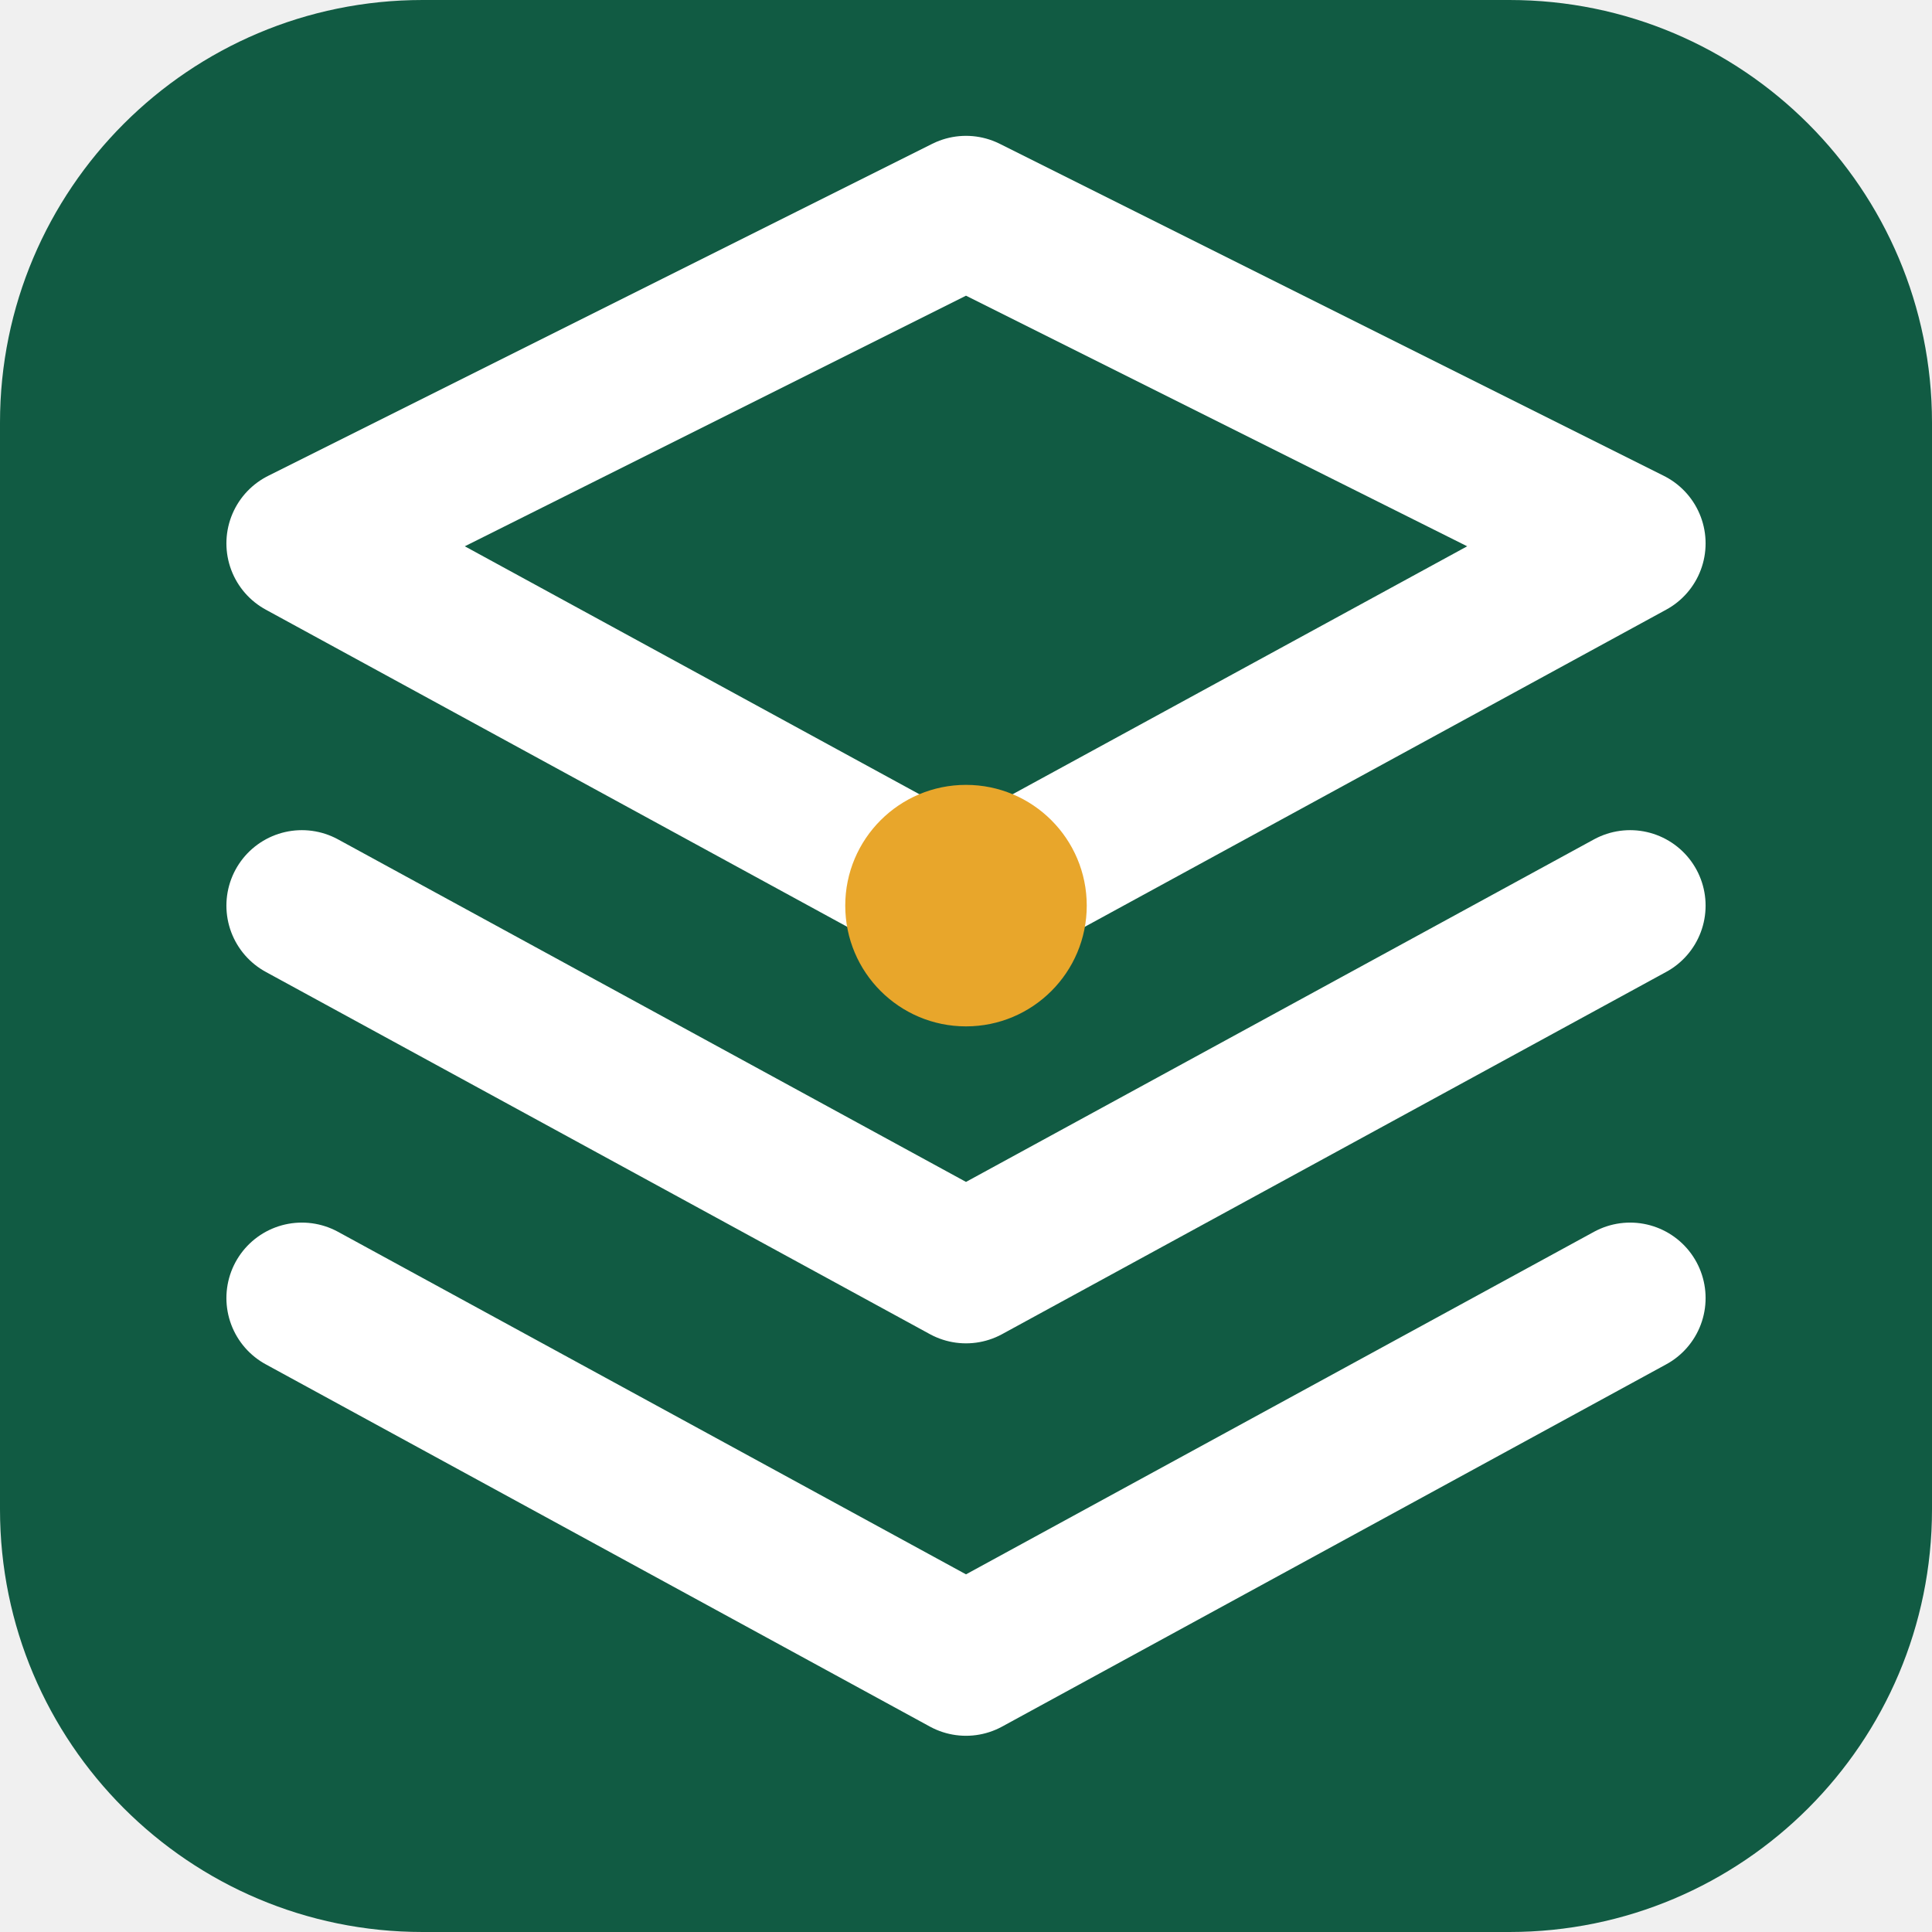
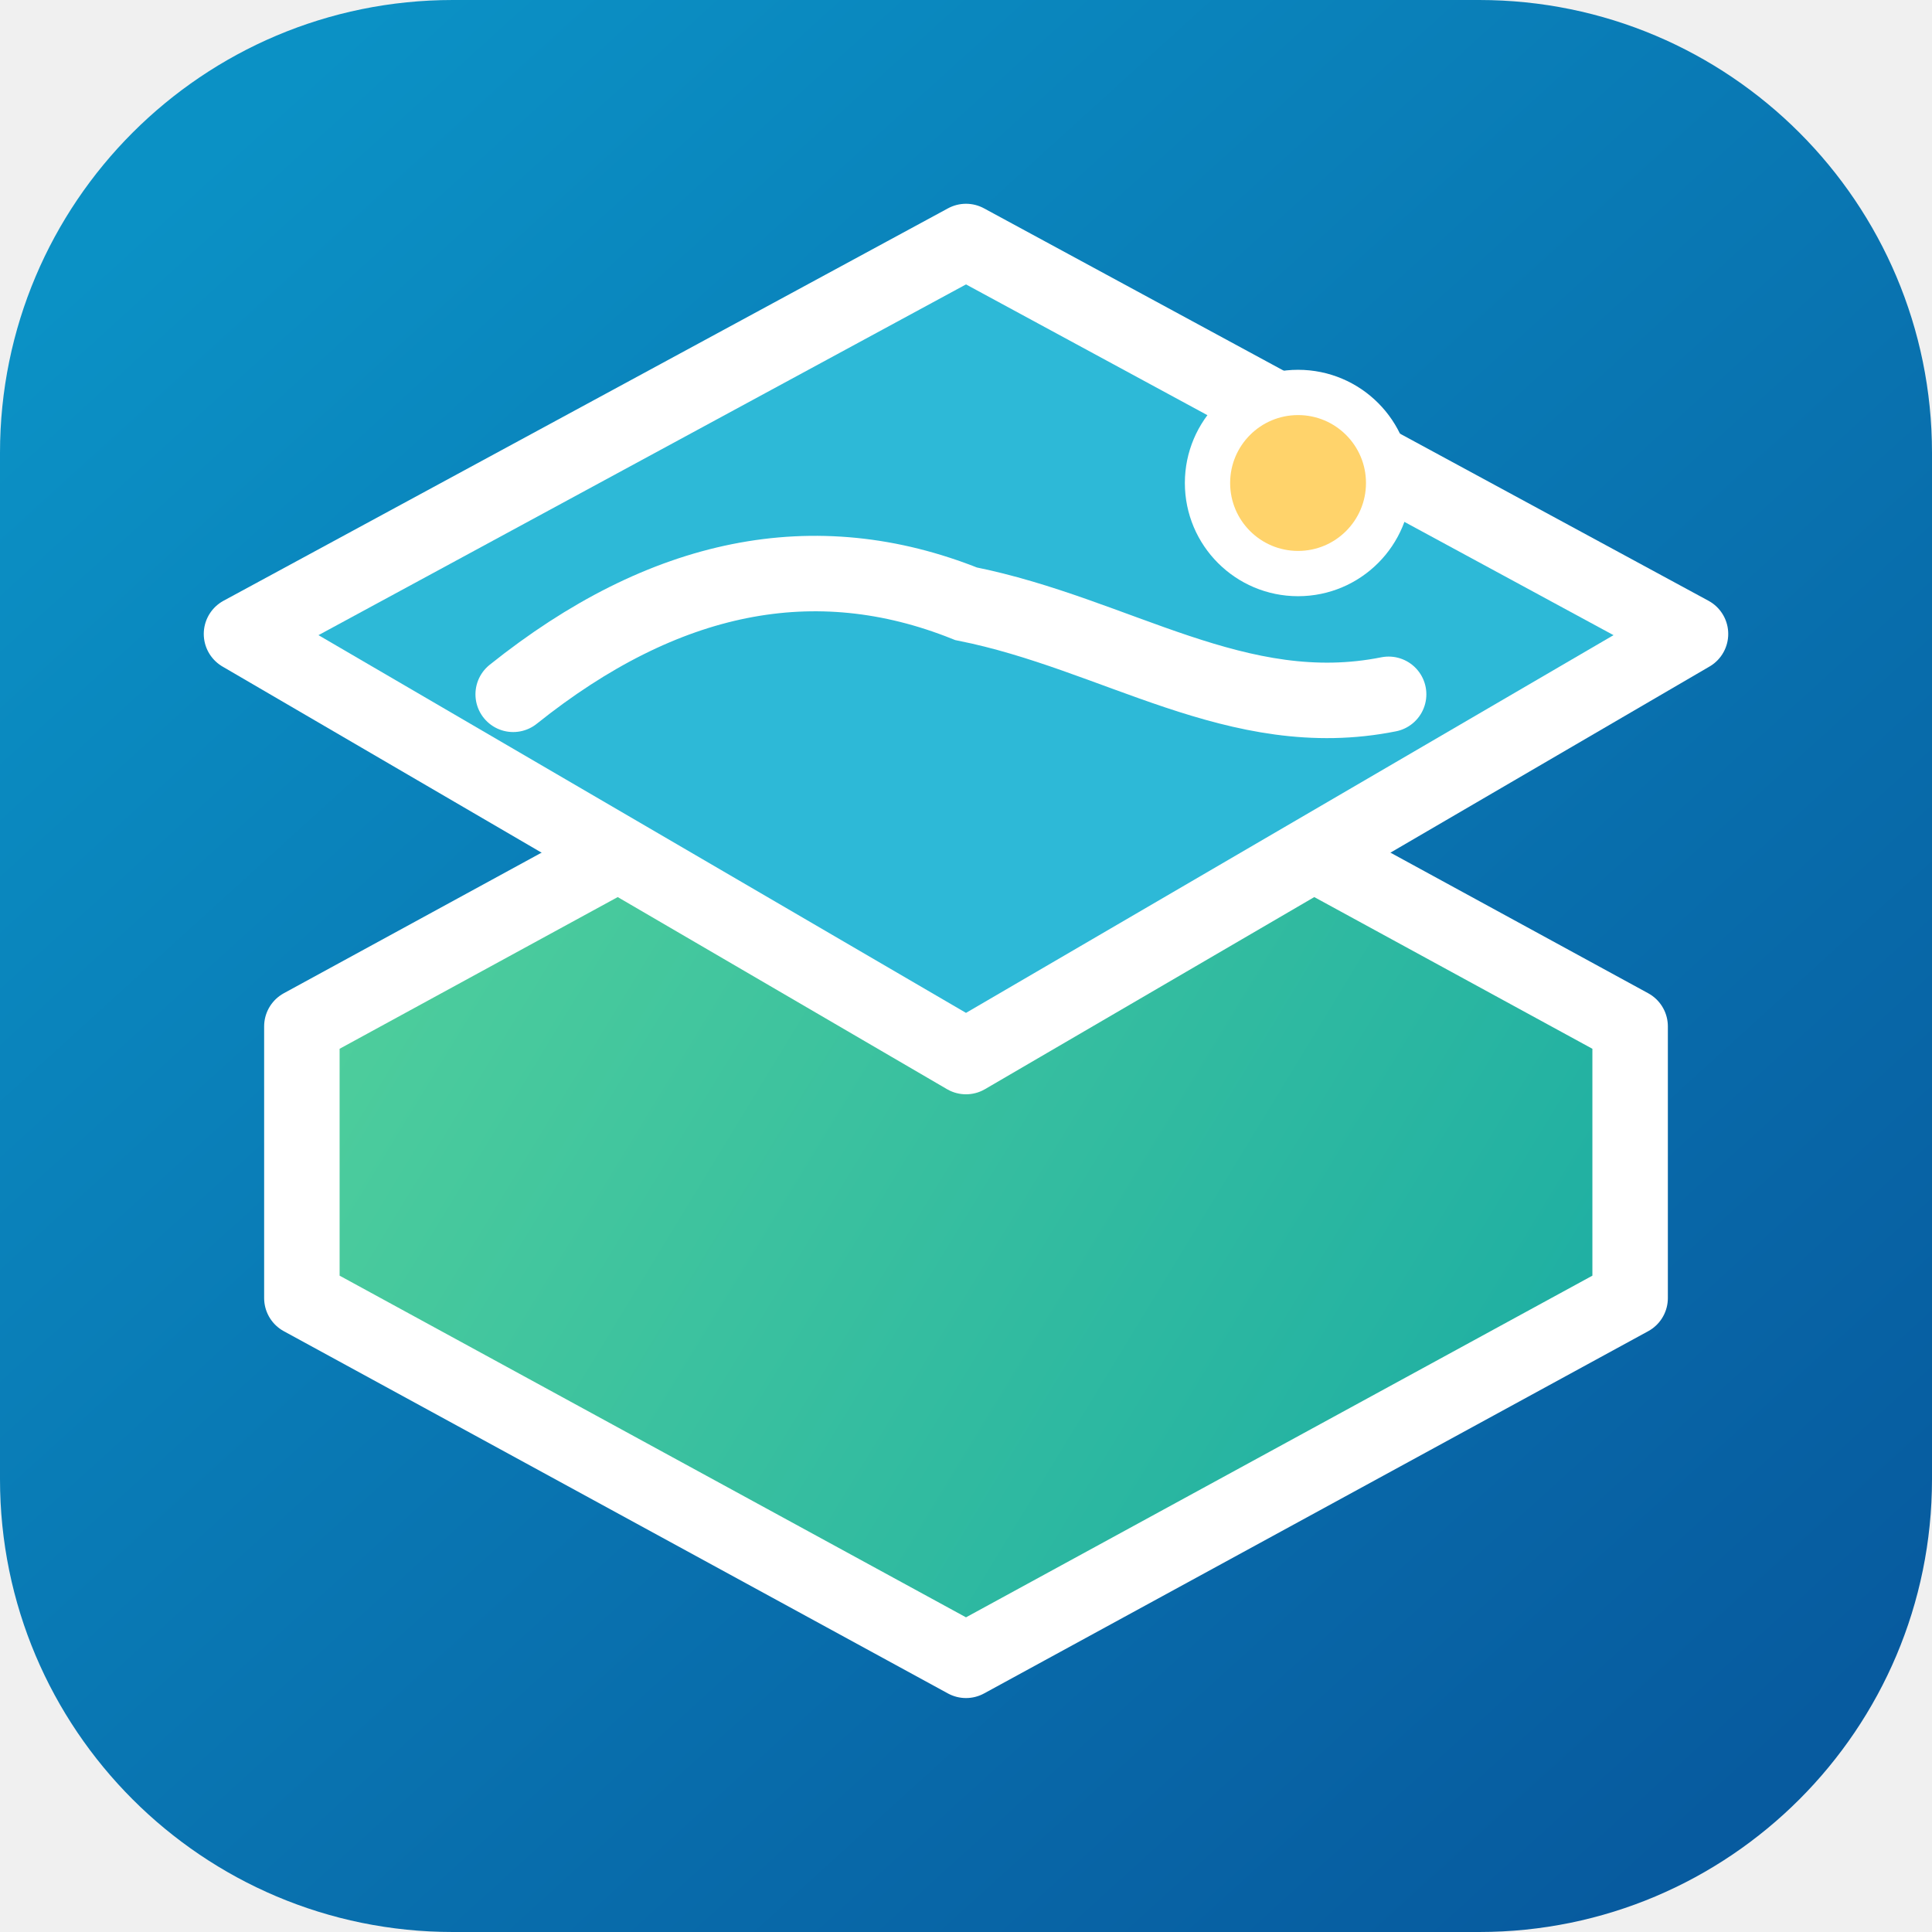
<svg xmlns="http://www.w3.org/2000/svg" viewBox="0 0 64 64">
-   <rect width="64" height="64" rx="14" fill="#115b43" />
-   <path fill="none" stroke="#fff" stroke-linecap="round" stroke-linejoin="round" stroke-width="5" d="m10 18 22-11 22 11-22 12zm0 12 22 12 22-12M10 43l22 12 22-12" />
-   <circle cx="32" cy="30" r="4" fill="#e8a62b" />
+   <defs>
+     <linearGradient id="ps-favicon-bg" x1="7" y1="5" x2="57" y2="60" gradientUnits="userSpaceOnUse">
+       <stop stop-color="#0b91c5" />
+       <stop offset="1" stop-color="#075b9f" />
+     </linearGradient>
+     <linearGradient id="ps-favicon-field" x1="9" y1="25" x2="55" y2="53" gradientUnits="userSpaceOnUse">
+       <stop stop-color="#55d29b" />
+       <stop offset="1" stop-color="#17aaa4" />
+     </linearGradient>
+   </defs>
+   <rect width="64" height="64" rx="15" fill="url(#ps-favicon-bg)" />
+   <path d="M10 34 32 22l22 12v9L32 55 10 43Z" fill="url(#ps-favicon-field)" stroke="#fff" stroke-width="2.5" stroke-linejoin="round" />
+   <path d="M32 8 56 21 32 35 8 21Z" fill="#2db9d7" stroke="#fff" stroke-width="2.5" stroke-linejoin="round" />
+   <path d="M17 23c5-4 10-5 15-3 5 1 9 4 14 3" fill="none" stroke="#fff" stroke-linecap="round" stroke-width="2.5" />
+   <circle cx="43" cy="16" r="3" fill="#ffd36b" stroke="#fff" stroke-width="1.5" />
</svg>
